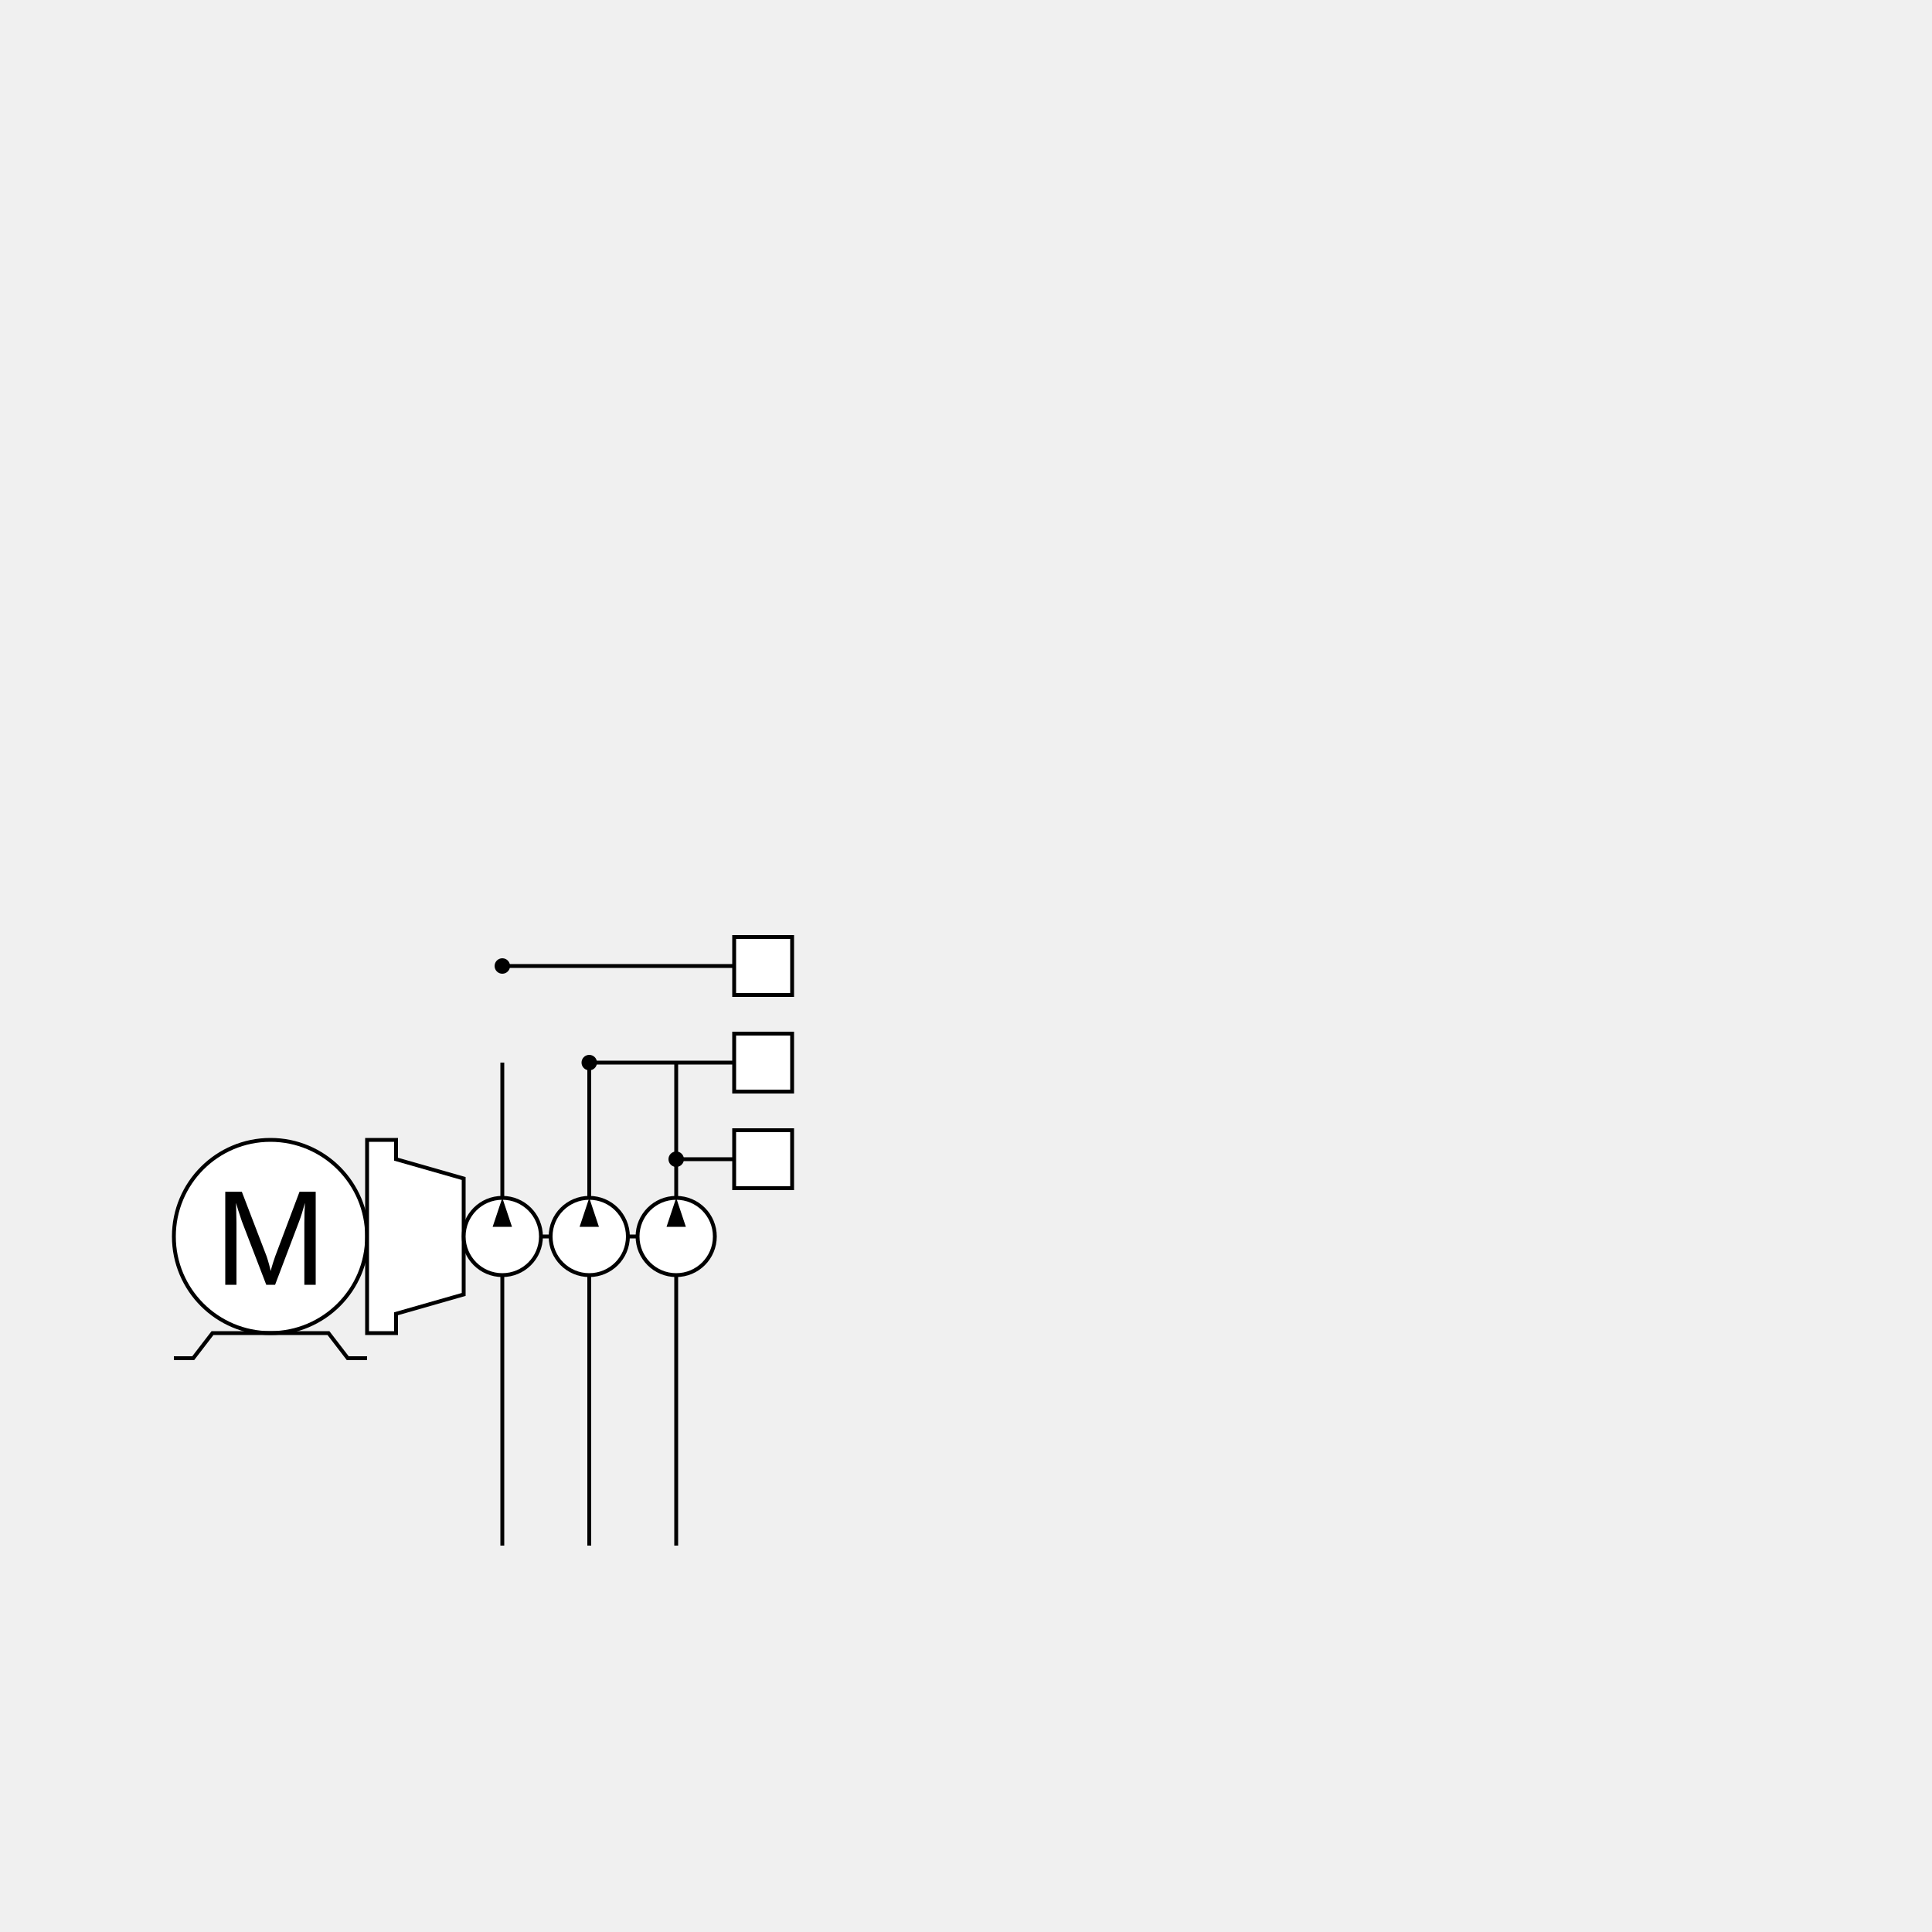
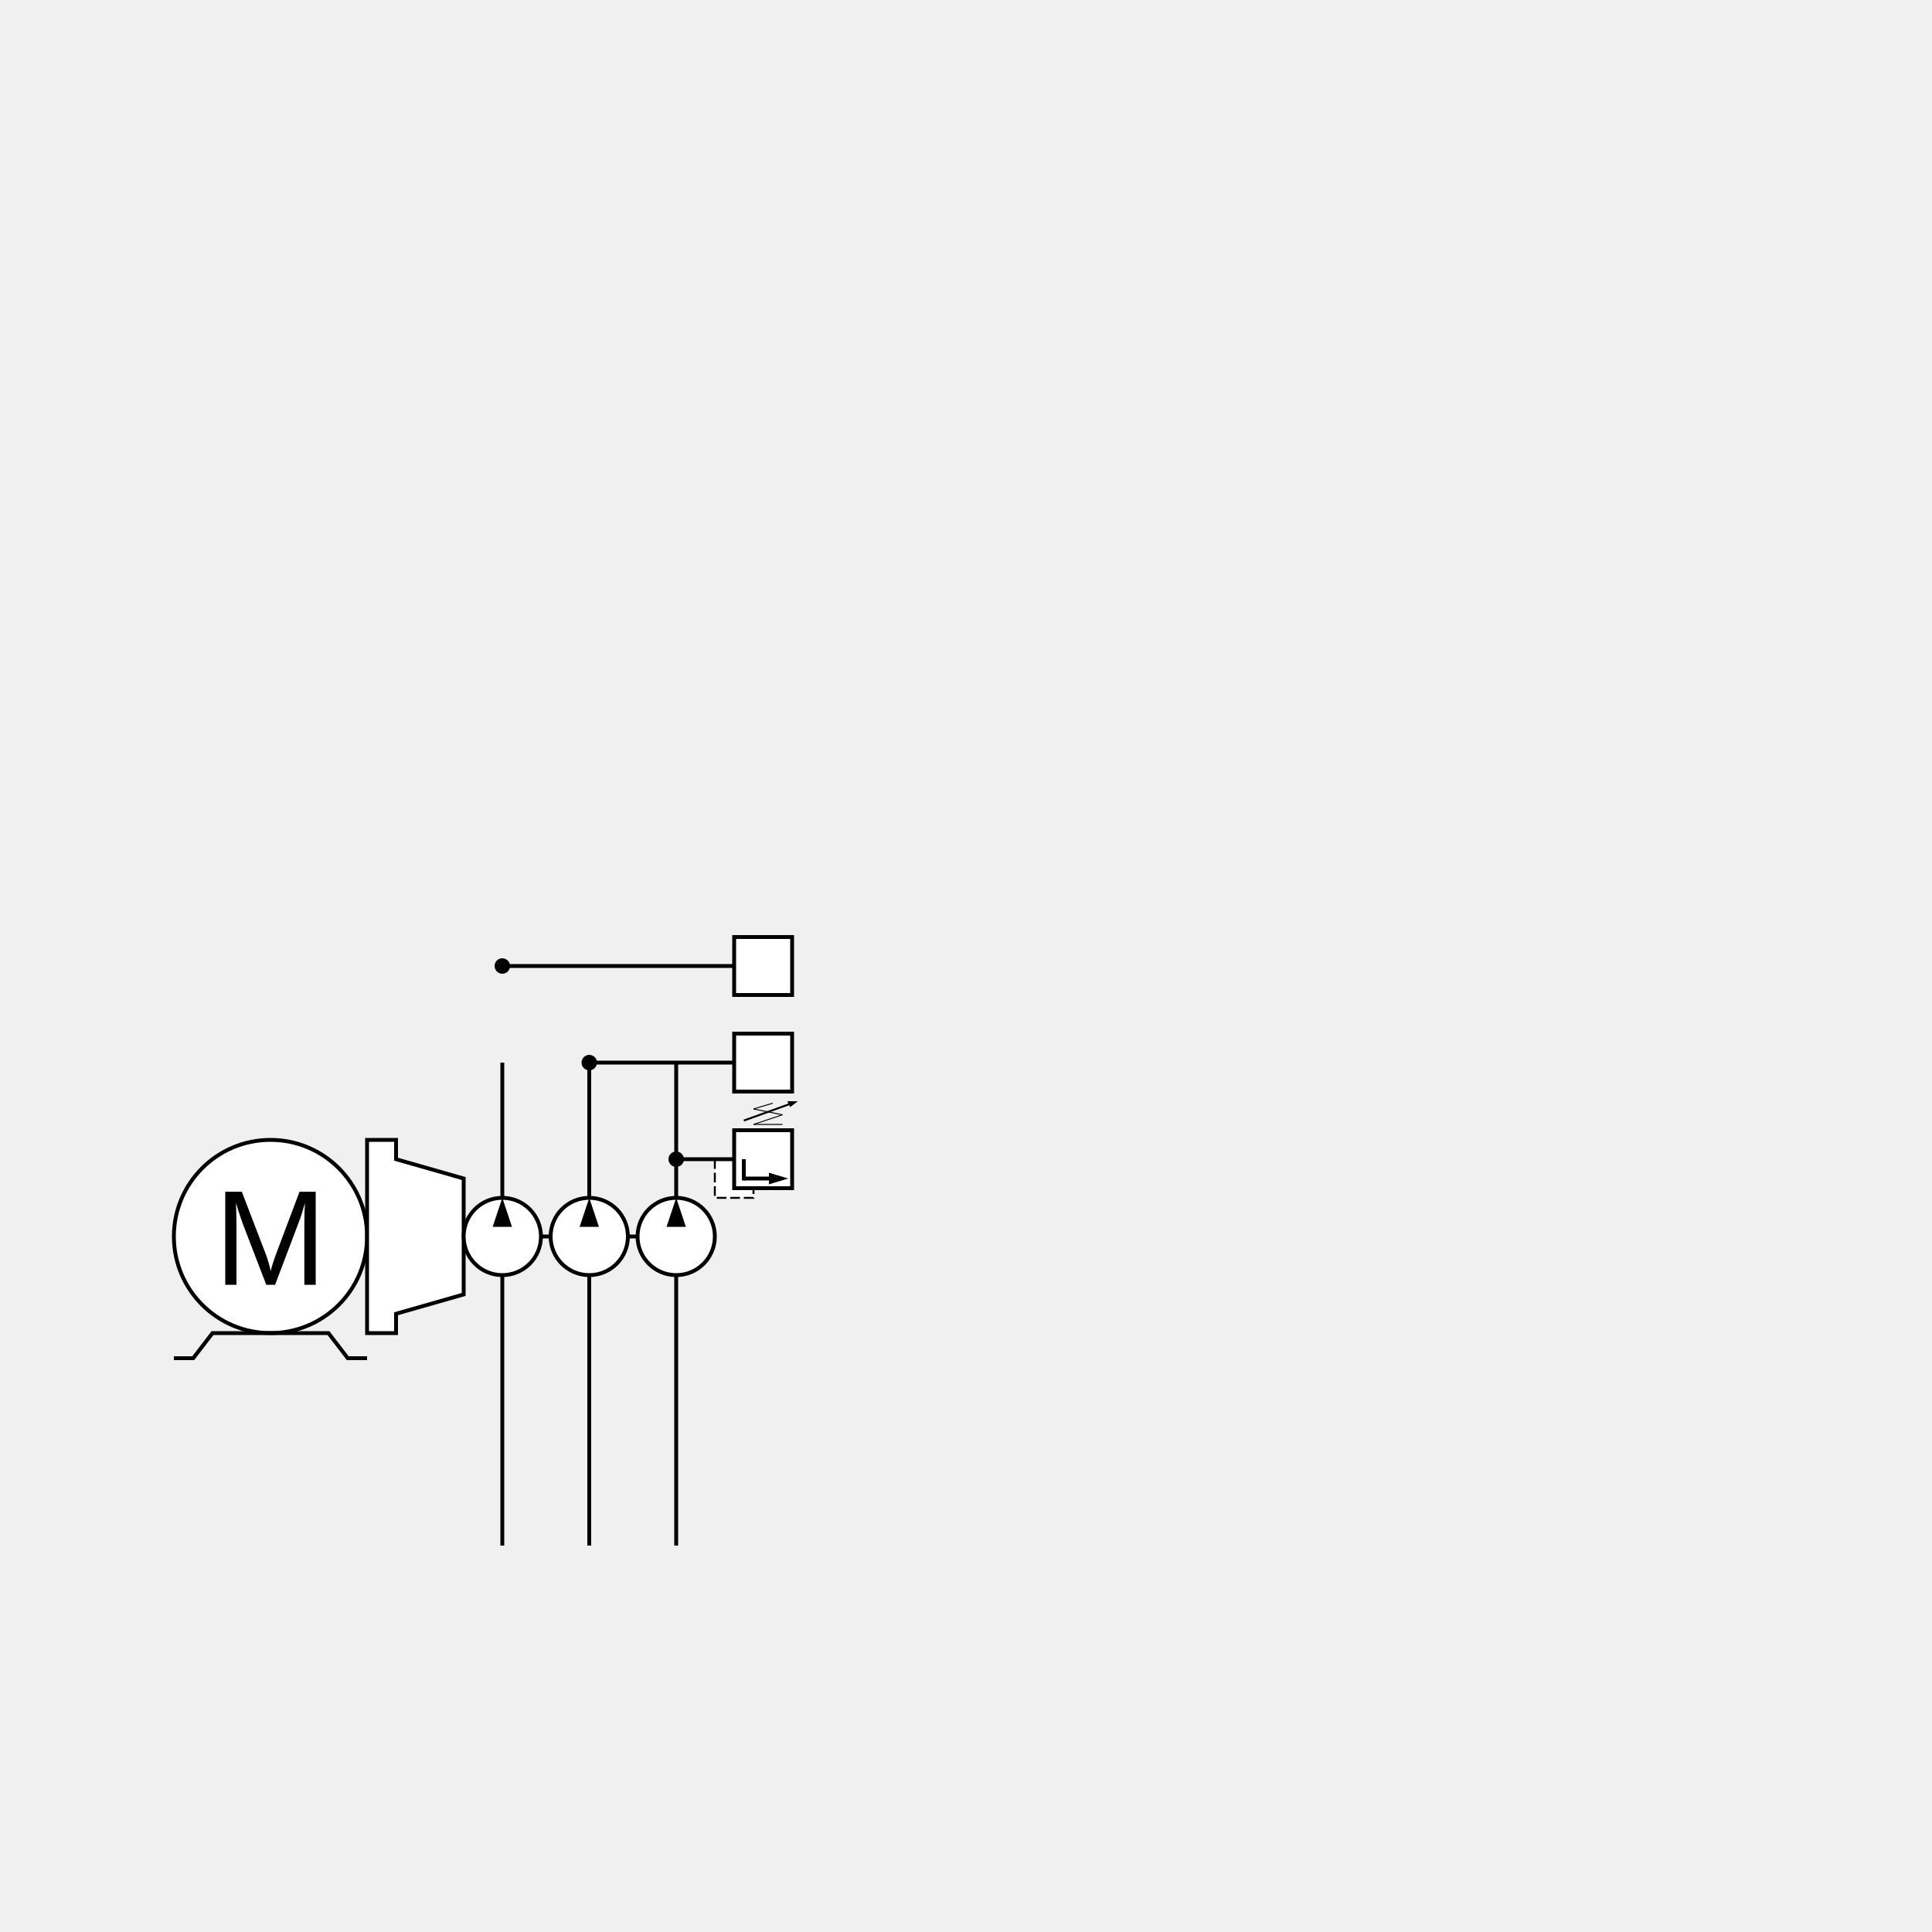
<svg xmlns="http://www.w3.org/2000/svg" viewBox="0 0 1000 1000">
  <line x1="260" y1="550" x2="260" y2="800" stroke="#000" stroke-width="2" />
  <line x1="305" y1="550" x2="305" y2="800" stroke="#000" stroke-width="2" />
  <line x1="350" y1="550" x2="350" y2="800" stroke="#000" stroke-width="2" />
  <line x1="140" y1="640" x2="350" y2="640" stroke="#000" stroke-width="2" />
-   <circle cx="140" cy="640" r="50" stroke="black" stroke-width="2px" fill="white" />
+   <circle cx="140" cy="640" r="50" stroke="black" stroke-width="2" fill="white" />
  <text x="140" y="665" font-family="Arial" font-size="70" fill="black" text-anchor="middle">M</text>
  <polygon points="90,703 100,703 110,690 170,690 180,703 190,703 180,703 170,690 110,690 100,703" fill="white" stroke="#000" stroke-width="2" />Lapy
  
-   <polygon points="190,690 205,690 205,680 240,670 240,610 205,600 205,590 190,590" fill="white" stroke="#000" stroke-width="2" />
-   <circle cx="260" cy="640" r="20" stroke="black" stroke-width="2px" fill="white" />
+   <polygon points="190,690 205,690 205,680 240,670 240,610 205,600 205,590 190,590" fill="white" stroke="#000" stroke-width="2" />kielich
+ 
+   <circle cx="260" cy="640" r="20" stroke="black" stroke-width="2" fill="white" />pompa 1
  <polygon points="255,635 265,635 260,620" fill="black" />
-   <circle cx="305" cy="640" r="20" stroke="black" stroke-width="2px" fill="white" />
+   <circle cx="305" cy="640" r="20" stroke="black" stroke-width="2" fill="white" />pompa 2
  <polygon points="300,635 310,635 305,620" fill="black" />
-   <circle cx="350" cy="640" r="20" stroke="black" stroke-width="2px" fill="white" />
+   <circle cx="350" cy="640" r="20" stroke="black" stroke-width="2" fill="white" />pompa 3
  <polygon points="345,635 355,635 350,620" fill="black" />
+   <polygon points="370,600 370,620 390,620 390,600" stroke="#000" stroke-width="1" stroke-dasharray="5 2" fill="white" />
  <line x1="260" y1="500" x2="380" y2="500" stroke="#000" stroke-width="2" />
  <line x1="305" y1="550" x2="380" y2="550" stroke="#000" stroke-width="2" />
  <line x1="350" y1="600" x2="380" y2="600" stroke="#000" stroke-width="2" />
  <polygon points="380,485 380,515 410,515 410,485" stroke="#000" stroke-width="2" fill="white" />
  <polygon points="380,535 380,565 410,565 410,535" stroke="#000" stroke-width="2" fill="white" />
  <polygon points="380,585 380,615 410,615 410,585" stroke="#000" stroke-width="2" fill="white" />
-   <circle cx="260" cy="500" r="3" stroke="black" stroke-width="2px" fill="black" />
-   <circle cx="305" cy="550" r="3" stroke="black" stroke-width="2px" fill="black" />
-   <circle cx="350" cy="600" r="3" stroke="black" stroke-width="2px" fill="black" />
+   <line x1="385" y1="600" x2="385" y2="611" stroke="#000" stroke-width="2" />strzalka
+     <line x1="385" y1="610" x2="400" y2="610" stroke="#000" stroke-width="2" />strzalka
+     <polygon points="398,613 398,607 408,610" fill="black" />strzalka
+     <line x1="390" y1="582" x2="405" y2="582" stroke="#000" stroke-width="0.5" />sprezyna
+     <line x1="390" y1="582" x2="405" y2="577" stroke="#000" stroke-width="0.5" />sprezyna
+     <line x1="405" y1="577" x2="390" y2="574" stroke="#000" stroke-width="0.5" />sprezyna
+     <line x1="390" y1="574" x2="400" y2="571" stroke="#000" stroke-width="0.5" />sprezyna
+     <line x1="385" y1="580" x2="410" y2="571" stroke="#000" stroke-width="1" />sprezyna
+     <polygon points="407.5,570 409,573 413,570" fill="black" />strzalka
+ 
+ 
+     <circle cx="260" cy="500" r="3" stroke="black" stroke-width="2" fill="black" />
+   <circle cx="305" cy="550" r="3" stroke="black" stroke-width="2" fill="black" />
+   <circle cx="350" cy="600" r="3" stroke="black" stroke-width="2" fill="black" />
</svg>
